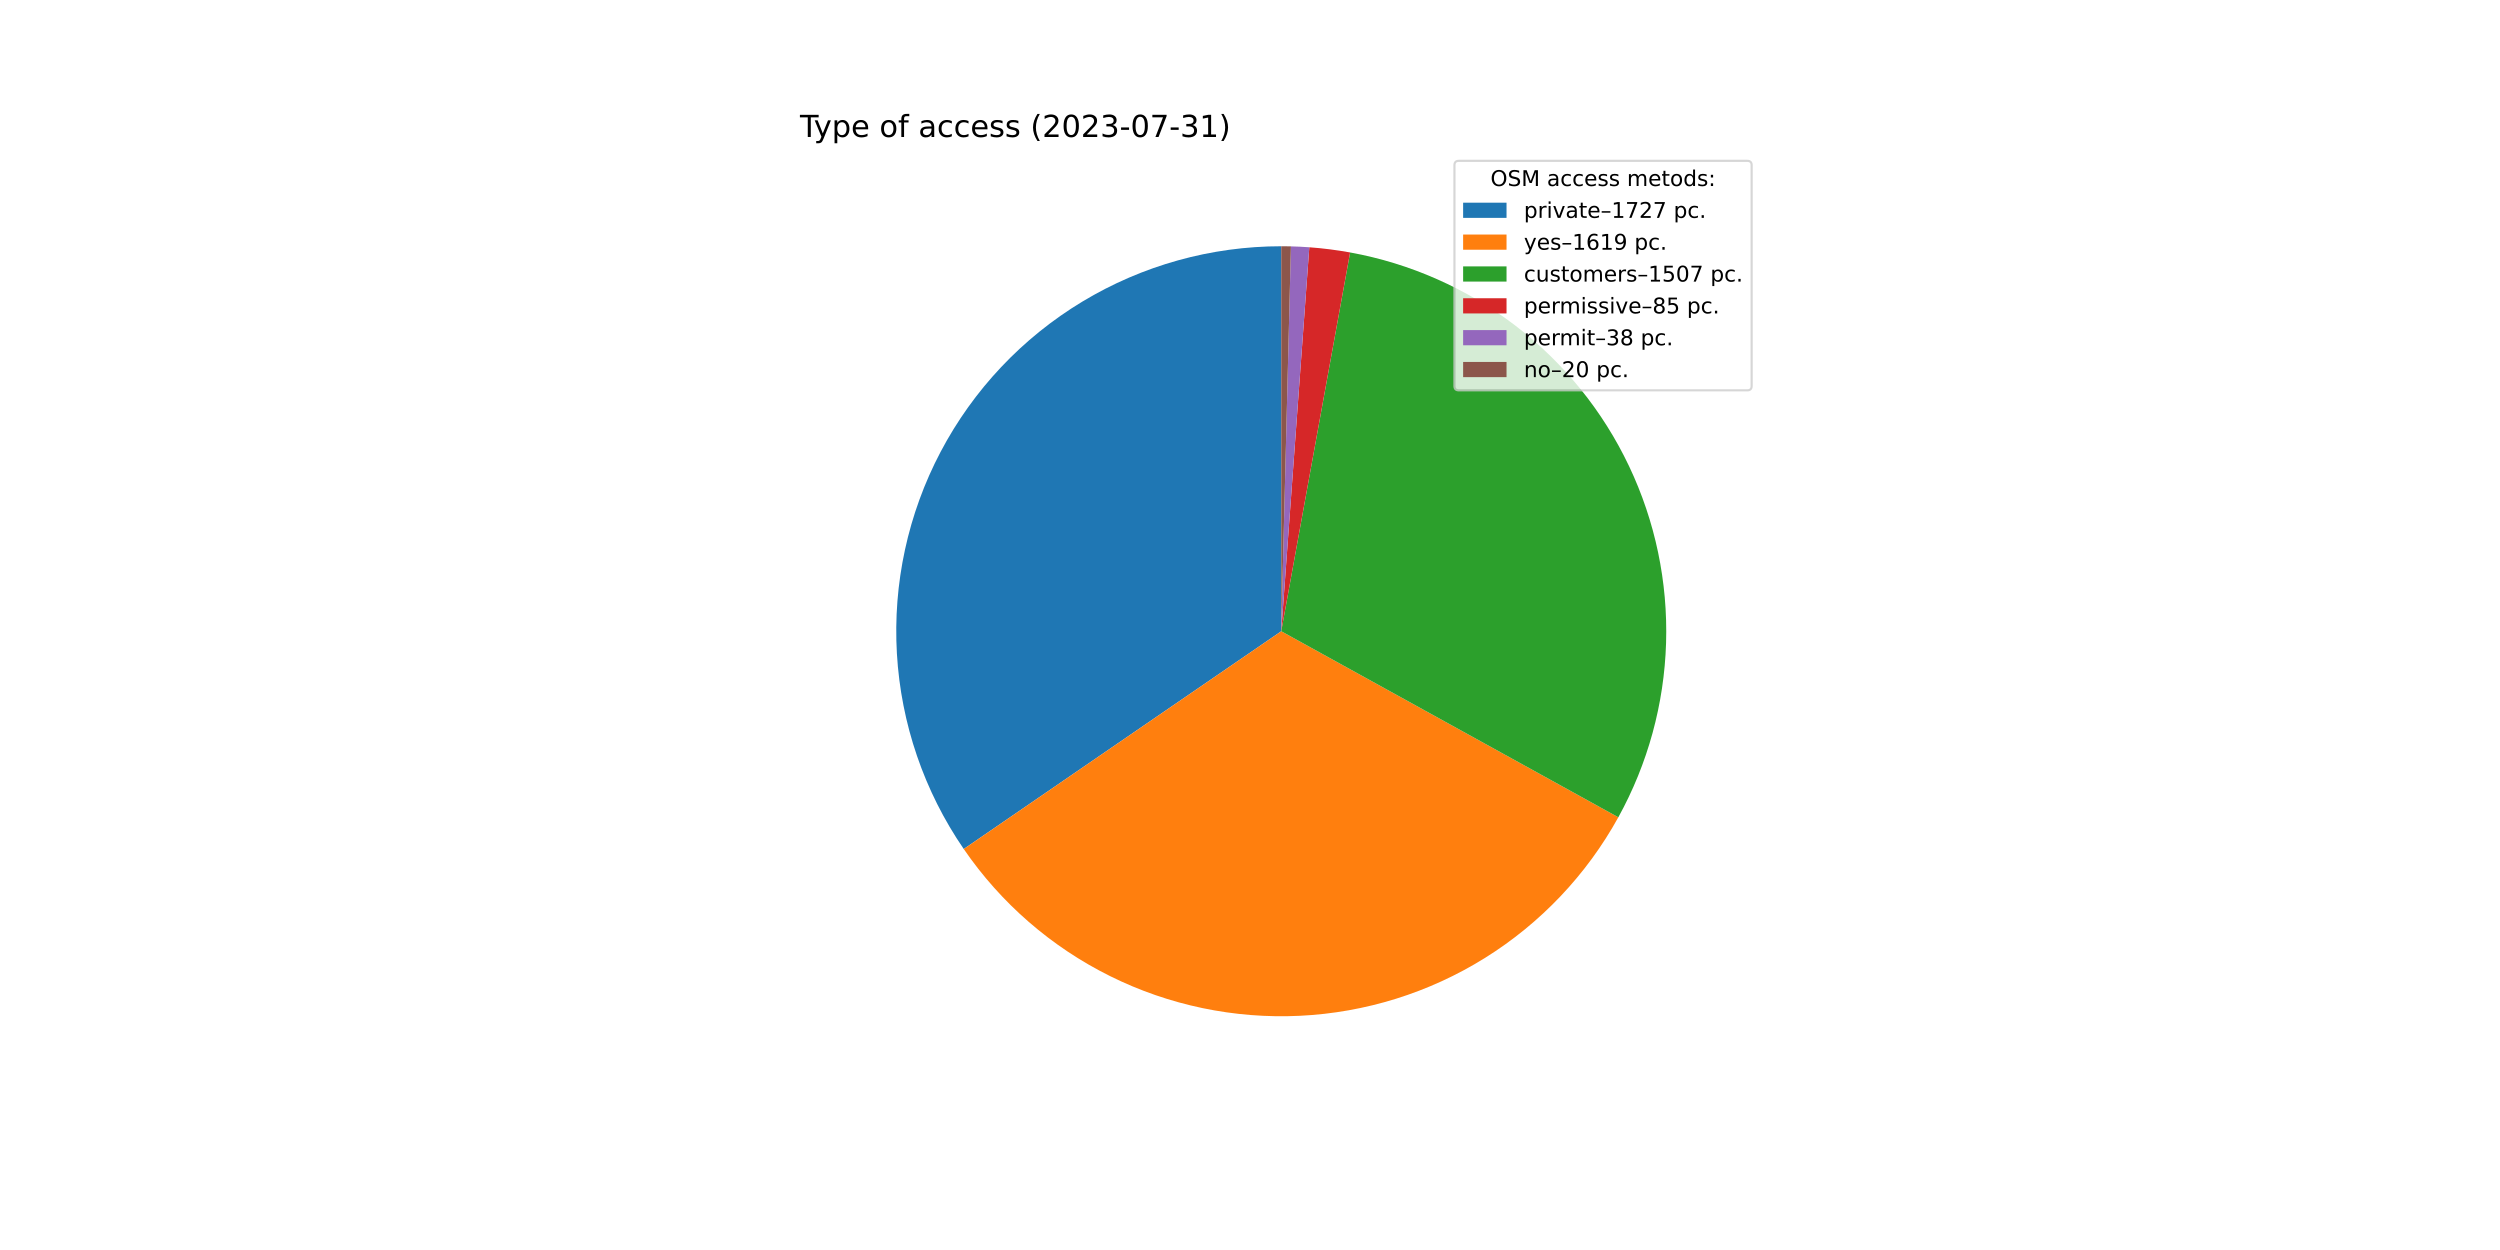
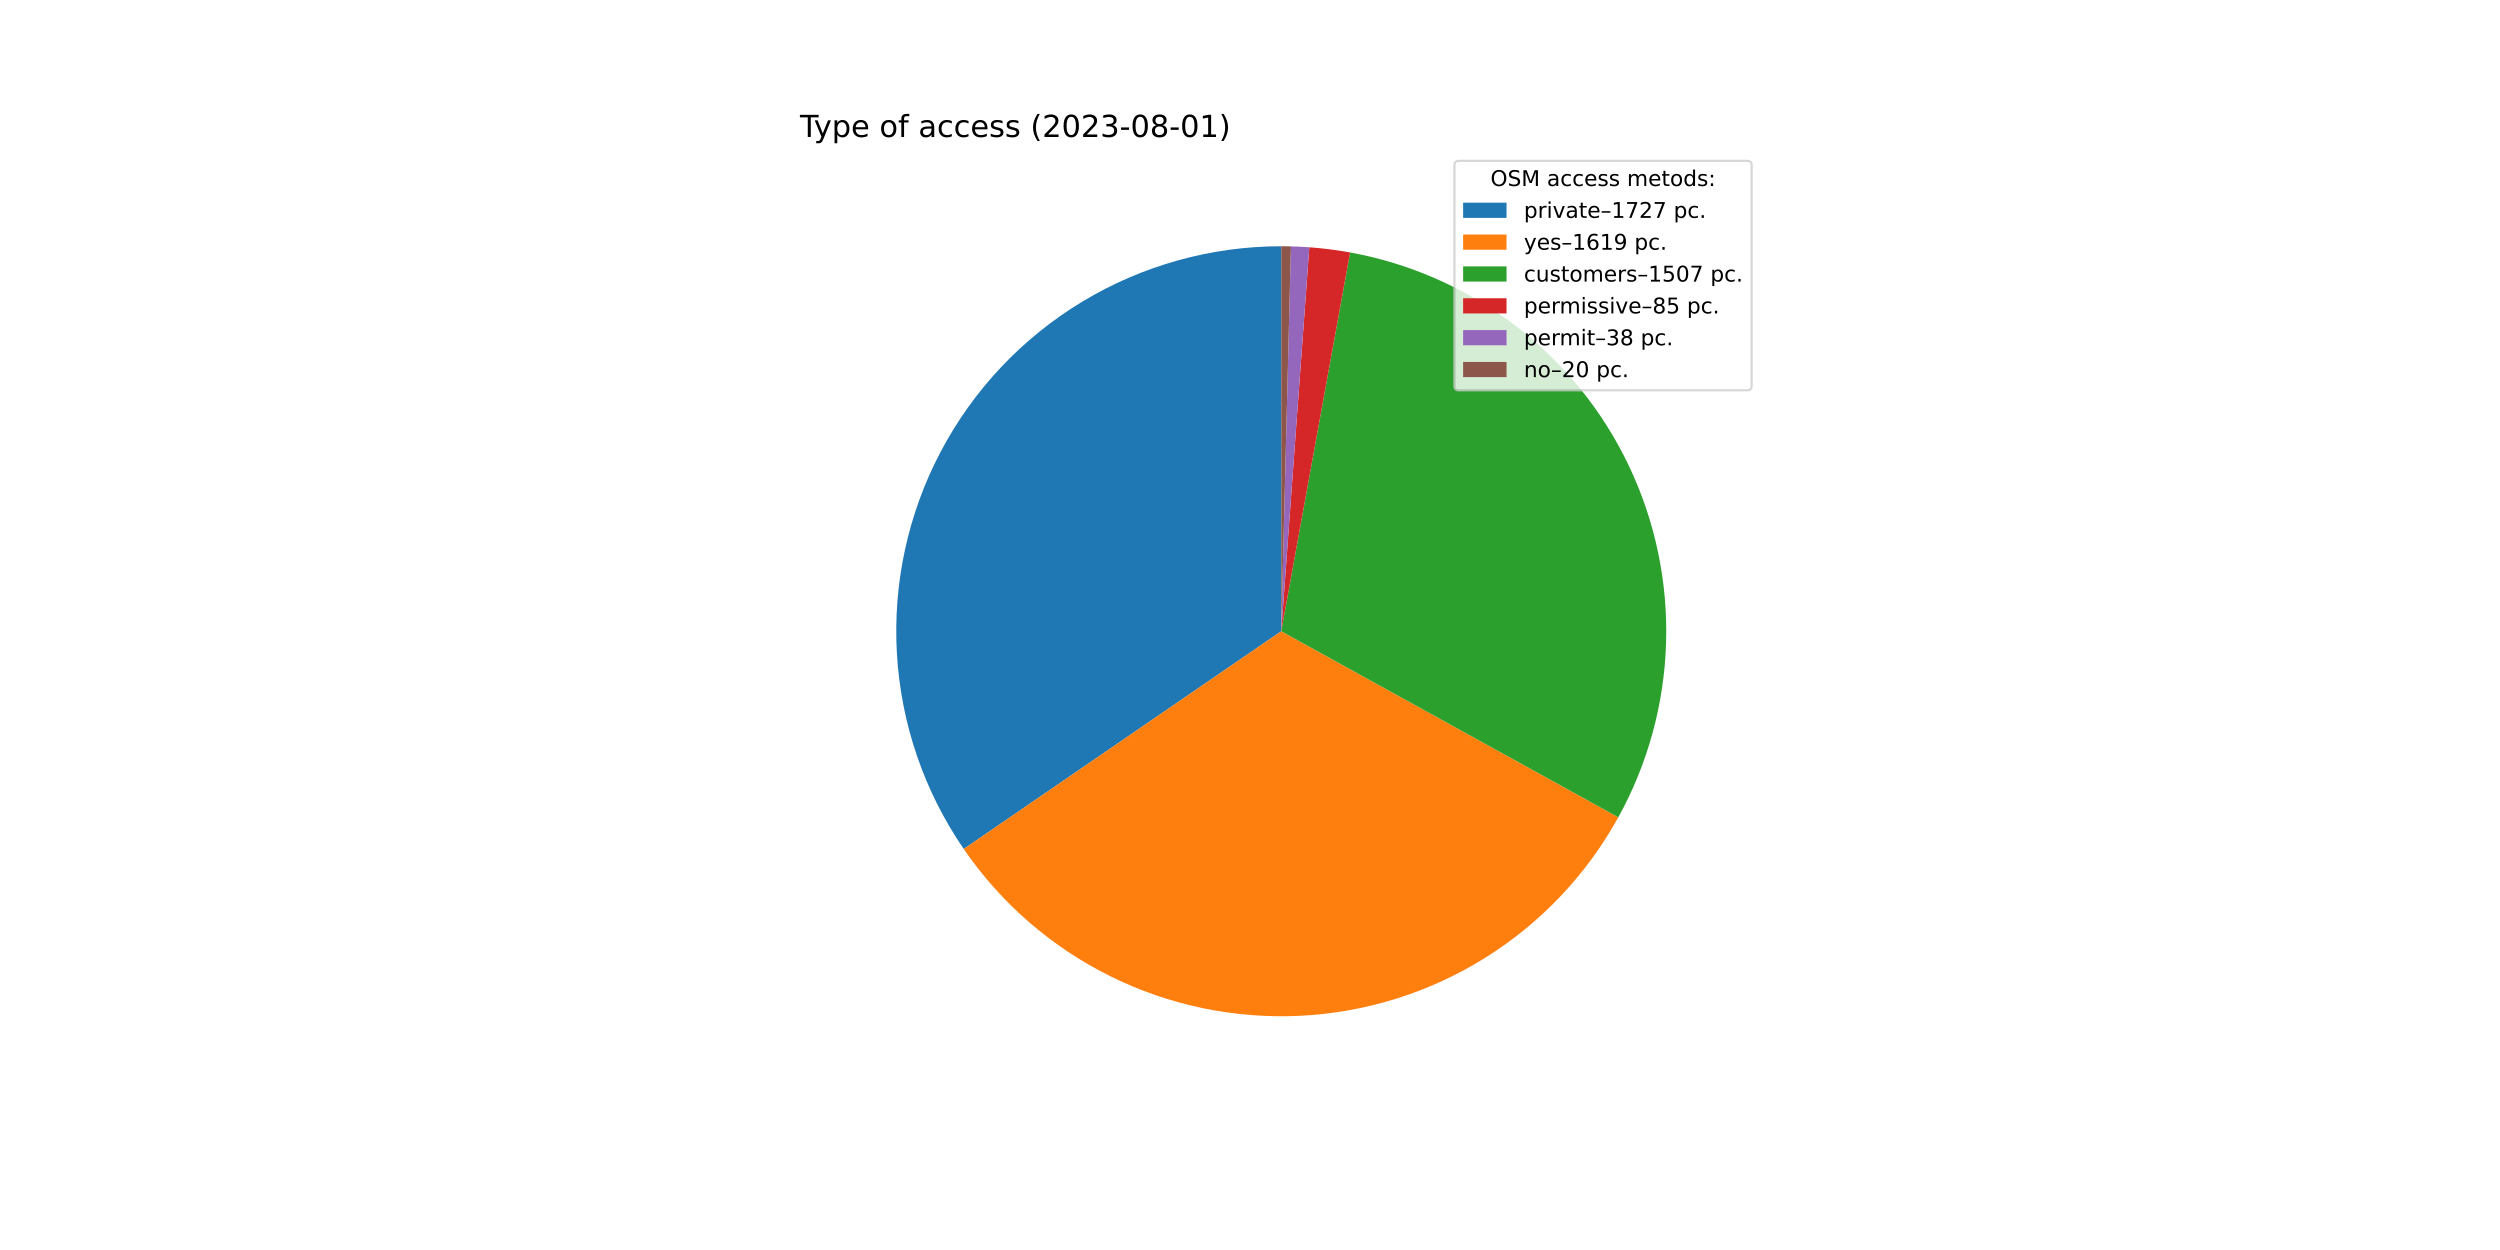
<svg xmlns="http://www.w3.org/2000/svg" xmlns:xlink="http://www.w3.org/1999/xlink" width="1152pt" height="576pt" viewBox="0 0 1152 576" version="1.1">
  <defs>
    <style type="text/css">*{stroke-linejoin: round; stroke-linecap: butt}</style>
  </defs>
  <g id="figure_1">
    <g id="patch_1">
      <path d="M 0 576  L 1152 576  L 1152 0  L 0 0  z " style="fill: #ffffff" />
    </g>
    <g id="axes_1">
      <g id="patch_2">
        <path d="M 590.4 113.472  C 558.094 113.472 526.393 122.296 498.734 138.989  C 471.075 155.681 448.493 179.616 433.437 208.199  C 418.381 236.782 411.414 268.942 413.292 301.193  C 415.17 333.445 425.822 364.579 444.094 391.221  L 590.4 290.88  L 590.4 113.472  z " style="fill: #1f77b4" />
      </g>
      <g id="patch_3">
        <path d="M 444.094 391.221  C 461.211 416.179 484.433 436.347 511.543 449.799  C 538.652 463.251 568.758 469.545 598.987 468.08  C 629.215 466.615 658.571 457.44 684.253 441.43  C 709.935 425.419 731.098 403.101 745.722 376.605  L 590.4 290.88  L 444.094 391.221  z " style="fill: #ff7f0e" />
      </g>
      <g id="patch_4">
        <path d="M 745.722 376.605  C 759.324 351.959 766.867 324.427 767.726 296.29  C 768.584 268.153 762.733 240.211 750.658 214.783  C 738.584 189.354 720.628 167.16 698.281 150.042  C 675.934 132.924 649.83 121.369 622.134 116.333  L 590.4 290.88  L 745.722 376.605  z " style="fill: #2ca02c" />
      </g>
      <g id="patch_5">
        <path d="M 622.134 116.333  C 619.024 115.768 615.899 115.286 612.763 114.887  C 609.628 114.489 606.482 114.174 603.329 113.944  L 590.4 290.88  L 622.134 116.333  z " style="fill: #d62728" />
      </g>
      <g id="patch_6">
        <path d="M 603.329 113.944  C 601.92 113.841 600.509 113.755 599.098 113.685  C 597.687 113.616 596.274 113.564 594.862 113.528  L 590.4 290.88  L 603.329 113.944  z " style="fill: #9467bd" />
      </g>
      <g id="patch_7">
        <path d="M 594.862 113.528  C 594.118 113.509 593.375 113.495 592.631 113.486  C 591.887 113.477 591.144 113.472 590.4 113.472  L 590.4 290.88  L 594.862 113.528  z " style="fill: #8c564b" />
      </g>
      <g id="matplotlib.axis_1" />
      <g id="matplotlib.axis_2" />
      <g id="text_1">
        <g transform="translate(368.64 63.12)scale(0.14 -0.14)">
          <defs>
            <path id="DejaVuSans-54" d="M -19 4666  L 3928 4666  L 3928 4134  L 2272 4134  L 2272 0  L 1638 0  L 1638 4134  L -19 4134  L -19 4666  z " transform="scale(0.015625)" />
            <path id="DejaVuSans-79" d="M 2059 -325  Q 1816 -950 1584 -1140  Q 1353 -1331 966 -1331  L 506 -1331  L 506 -850  L 844 -850  Q 1081 -850 1212 -737  Q 1344 -625 1503 -206  L 1606 56  L 191 3500  L 800 3500  L 1894 763  L 2988 3500  L 3597 3500  L 2059 -325  z " transform="scale(0.015625)" />
            <path id="DejaVuSans-70" d="M 1159 525  L 1159 -1331  L 581 -1331  L 581 3500  L 1159 3500  L 1159 2969  Q 1341 3281 1617 3432  Q 1894 3584 2278 3584  Q 2916 3584 3314 3078  Q 3713 2572 3713 1747  Q 3713 922 3314 415  Q 2916 -91 2278 -91  Q 1894 -91 1617 61  Q 1341 213 1159 525  z M 3116 1747  Q 3116 2381 2855 2742  Q 2594 3103 2138 3103  Q 1681 3103 1420 2742  Q 1159 2381 1159 1747  Q 1159 1113 1420 752  Q 1681 391 2138 391  Q 2594 391 2855 752  Q 3116 1113 3116 1747  z " transform="scale(0.015625)" />
            <path id="DejaVuSans-65" d="M 3597 1894  L 3597 1613  L 953 1613  Q 991 1019 1311 708  Q 1631 397 2203 397  Q 2534 397 2845 478  Q 3156 559 3463 722  L 3463 178  Q 3153 47 2828 -22  Q 2503 -91 2169 -91  Q 1331 -91 842 396  Q 353 884 353 1716  Q 353 2575 817 3079  Q 1281 3584 2069 3584  Q 2775 3584 3186 3129  Q 3597 2675 3597 1894  z M 3022 2063  Q 3016 2534 2758 2815  Q 2500 3097 2075 3097  Q 1594 3097 1305 2825  Q 1016 2553 972 2059  L 3022 2063  z " transform="scale(0.015625)" />
            <path id="DejaVuSans-20" transform="scale(0.015625)" />
            <path id="DejaVuSans-6f" d="M 1959 3097  Q 1497 3097 1228 2736  Q 959 2375 959 1747  Q 959 1119 1226 758  Q 1494 397 1959 397  Q 2419 397 2687 759  Q 2956 1122 2956 1747  Q 2956 2369 2687 2733  Q 2419 3097 1959 3097  z M 1959 3584  Q 2709 3584 3137 3096  Q 3566 2609 3566 1747  Q 3566 888 3137 398  Q 2709 -91 1959 -91  Q 1206 -91 779 398  Q 353 888 353 1747  Q 353 2609 779 3096  Q 1206 3584 1959 3584  z " transform="scale(0.015625)" />
            <path id="DejaVuSans-66" d="M 2375 4863  L 2375 4384  L 1825 4384  Q 1516 4384 1395 4259  Q 1275 4134 1275 3809  L 1275 3500  L 2222 3500  L 2222 3053  L 1275 3053  L 1275 0  L 697 0  L 697 3053  L 147 3053  L 147 3500  L 697 3500  L 697 3744  Q 697 4328 969 4595  Q 1241 4863 1831 4863  L 2375 4863  z " transform="scale(0.015625)" />
            <path id="DejaVuSans-61" d="M 2194 1759  Q 1497 1759 1228 1600  Q 959 1441 959 1056  Q 959 750 1161 570  Q 1363 391 1709 391  Q 2188 391 2477 730  Q 2766 1069 2766 1631  L 2766 1759  L 2194 1759  z M 3341 1997  L 3341 0  L 2766 0  L 2766 531  Q 2569 213 2275 61  Q 1981 -91 1556 -91  Q 1019 -91 701 211  Q 384 513 384 1019  Q 384 1609 779 1909  Q 1175 2209 1959 2209  L 2766 2209  L 2766 2266  Q 2766 2663 2505 2880  Q 2244 3097 1772 3097  Q 1472 3097 1187 3025  Q 903 2953 641 2809  L 641 3341  Q 956 3463 1253 3523  Q 1550 3584 1831 3584  Q 2591 3584 2966 3190  Q 3341 2797 3341 1997  z " transform="scale(0.015625)" />
            <path id="DejaVuSans-63" d="M 3122 3366  L 3122 2828  Q 2878 2963 2633 3030  Q 2388 3097 2138 3097  Q 1578 3097 1268 2742  Q 959 2388 959 1747  Q 959 1106 1268 751  Q 1578 397 2138 397  Q 2388 397 2633 464  Q 2878 531 3122 666  L 3122 134  Q 2881 22 2623 -34  Q 2366 -91 2075 -91  Q 1284 -91 818 406  Q 353 903 353 1747  Q 353 2603 823 3093  Q 1294 3584 2113 3584  Q 2378 3584 2631 3529  Q 2884 3475 3122 3366  z " transform="scale(0.015625)" />
            <path id="DejaVuSans-73" d="M 2834 3397  L 2834 2853  Q 2591 2978 2328 3040  Q 2066 3103 1784 3103  Q 1356 3103 1142 2972  Q 928 2841 928 2578  Q 928 2378 1081 2264  Q 1234 2150 1697 2047  L 1894 2003  Q 2506 1872 2764 1633  Q 3022 1394 3022 966  Q 3022 478 2636 193  Q 2250 -91 1575 -91  Q 1294 -91 989 -36  Q 684 19 347 128  L 347 722  Q 666 556 975 473  Q 1284 391 1588 391  Q 1994 391 2212 530  Q 2431 669 2431 922  Q 2431 1156 2273 1281  Q 2116 1406 1581 1522  L 1381 1569  Q 847 1681 609 1914  Q 372 2147 372 2553  Q 372 3047 722 3315  Q 1072 3584 1716 3584  Q 2034 3584 2315 3537  Q 2597 3491 2834 3397  z " transform="scale(0.015625)" />
            <path id="DejaVuSans-28" d="M 1984 4856  Q 1566 4138 1362 3434  Q 1159 2731 1159 2009  Q 1159 1288 1364 580  Q 1569 -128 1984 -844  L 1484 -844  Q 1016 -109 783 600  Q 550 1309 550 2009  Q 550 2706 781 3412  Q 1013 4119 1484 4856  L 1984 4856  z " transform="scale(0.015625)" />
            <path id="DejaVuSans-32" d="M 1228 531  L 3431 531  L 3431 0  L 469 0  L 469 531  Q 828 903 1448 1529  Q 2069 2156 2228 2338  Q 2531 2678 2651 2914  Q 2772 3150 2772 3378  Q 2772 3750 2511 3984  Q 2250 4219 1831 4219  Q 1534 4219 1204 4116  Q 875 4013 500 3803  L 500 4441  Q 881 4594 1212 4672  Q 1544 4750 1819 4750  Q 2544 4750 2975 4387  Q 3406 4025 3406 3419  Q 3406 3131 3298 2873  Q 3191 2616 2906 2266  Q 2828 2175 2409 1742  Q 1991 1309 1228 531  z " transform="scale(0.015625)" />
            <path id="DejaVuSans-30" d="M 2034 4250  Q 1547 4250 1301 3770  Q 1056 3291 1056 2328  Q 1056 1369 1301 889  Q 1547 409 2034 409  Q 2525 409 2770 889  Q 3016 1369 3016 2328  Q 3016 3291 2770 3770  Q 2525 4250 2034 4250  z M 2034 4750  Q 2819 4750 3233 4129  Q 3647 3509 3647 2328  Q 3647 1150 3233 529  Q 2819 -91 2034 -91  Q 1250 -91 836 529  Q 422 1150 422 2328  Q 422 3509 836 4129  Q 1250 4750 2034 4750  z " transform="scale(0.015625)" />
            <path id="DejaVuSans-33" d="M 2597 2516  Q 3050 2419 3304 2112  Q 3559 1806 3559 1356  Q 3559 666 3084 287  Q 2609 -91 1734 -91  Q 1441 -91 1130 -33  Q 819 25 488 141  L 488 750  Q 750 597 1062 519  Q 1375 441 1716 441  Q 2309 441 2620 675  Q 2931 909 2931 1356  Q 2931 1769 2642 2001  Q 2353 2234 1838 2234  L 1294 2234  L 1294 2753  L 1863 2753  Q 2328 2753 2575 2939  Q 2822 3125 2822 3475  Q 2822 3834 2567 4026  Q 2313 4219 1838 4219  Q 1578 4219 1281 4162  Q 984 4106 628 3988  L 628 4550  Q 988 4650 1302 4700  Q 1616 4750 1894 4750  Q 2613 4750 3031 4423  Q 3450 4097 3450 3541  Q 3450 3153 3228 2886  Q 3006 2619 2597 2516  z " transform="scale(0.015625)" />
            <path id="DejaVuSans-2d" d="M 313 2009  L 1997 2009  L 1997 1497  L 313 1497  L 313 2009  z " transform="scale(0.015625)" />
-             <path id="DejaVuSans-37" d="M 525 4666  L 3525 4666  L 3525 4397  L 1831 0  L 1172 0  L 2766 4134  L 525 4134  L 525 4666  z " transform="scale(0.015625)" />
+             <path id="DejaVuSans-38" d="M 2034 2216  Q 1584 2216 1326 1975  Q 1069 1734 1069 1313  Q 1069 891 1326 650  Q 1584 409 2034 409  Q 2484 409 2743 651  Q 3003 894 3003 1313  Q 3003 1734 2745 1975  Q 2488 2216 2034 2216  z M 1403 2484  Q 997 2584 770 2862  Q 544 3141 544 3541  Q 544 4100 942 4425  Q 1341 4750 2034 4750  Q 2731 4750 3128 4425  Q 3525 4100 3525 3541  Q 3525 3141 3298 2862  Q 3072 2584 2669 2484  Q 3125 2378 3379 2068  Q 3634 1759 3634 1313  Q 3634 634 3220 271  Q 2806 -91 2034 -91  Q 1263 -91 848 271  Q 434 634 434 1313  Q 434 1759 690 2068  Q 947 2378 1403 2484  z M 1172 3481  Q 1172 3119 1398 2916  Q 1625 2713 2034 2713  Q 2441 2713 2670 2916  Q 2900 3119 2900 3481  Q 2900 3844 2670 4047  Q 2441 4250 2034 4250  Q 1625 4250 1398 4047  Q 1172 3844 1172 3481  z " transform="scale(0.015625)" />
            <path id="DejaVuSans-31" d="M 794 531  L 1825 531  L 1825 4091  L 703 3866  L 703 4441  L 1819 4666  L 2450 4666  L 2450 531  L 3481 531  L 3481 0  L 794 0  L 794 531  z " transform="scale(0.015625)" />
            <path id="DejaVuSans-29" d="M 513 4856  L 1013 4856  Q 1481 4119 1714 3412  Q 1947 2706 1947 2009  Q 1947 1309 1714 600  Q 1481 -109 1013 -844  L 513 -844  Q 928 -128 1133 580  Q 1338 1288 1338 2009  Q 1338 2731 1133 3434  Q 928 4138 513 4856  z " transform="scale(0.015625)" />
          </defs>
          <use xlink:href="#DejaVuSans-54" />
          <use xlink:href="#DejaVuSans-79" x="45.459" />
          <use xlink:href="#DejaVuSans-70" x="104.639" />
          <use xlink:href="#DejaVuSans-65" x="168.115" />
          <use xlink:href="#DejaVuSans-20" x="229.639" />
          <use xlink:href="#DejaVuSans-6f" x="261.426" />
          <use xlink:href="#DejaVuSans-66" x="322.607" />
          <use xlink:href="#DejaVuSans-20" x="357.812" />
          <use xlink:href="#DejaVuSans-61" x="389.6" />
          <use xlink:href="#DejaVuSans-63" x="450.879" />
          <use xlink:href="#DejaVuSans-63" x="505.859" />
          <use xlink:href="#DejaVuSans-65" x="560.84" />
          <use xlink:href="#DejaVuSans-73" x="622.363" />
          <use xlink:href="#DejaVuSans-73" x="674.463" />
          <use xlink:href="#DejaVuSans-20" x="726.562" />
          <use xlink:href="#DejaVuSans-28" x="758.35" />
          <use xlink:href="#DejaVuSans-32" x="797.363" />
          <use xlink:href="#DejaVuSans-30" x="860.986" />
          <use xlink:href="#DejaVuSans-32" x="924.609" />
          <use xlink:href="#DejaVuSans-33" x="988.232" />
          <use xlink:href="#DejaVuSans-2d" x="1051.855" />
          <use xlink:href="#DejaVuSans-30" x="1087.939" />
-           <use xlink:href="#DejaVuSans-37" x="1151.562" />
+           <use xlink:href="#DejaVuSans-38" x="1151.562" />
          <use xlink:href="#DejaVuSans-2d" x="1215.186" />
-           <use xlink:href="#DejaVuSans-33" x="1251.27" />
+           <use xlink:href="#DejaVuSans-30" x="1251.27" />
          <use xlink:href="#DejaVuSans-31" x="1314.893" />
          <use xlink:href="#DejaVuSans-29" x="1378.516" />
        </g>
      </g>
      <g id="legend_1">
        <g id="patch_8">
          <path d="M 672.208 179.867  L 805.16 179.867  Q 807.16 179.867 807.16 177.867  L 807.16 76.12  Q 807.16 74.12 805.16 74.12  L 672.208 74.12  Q 670.208 74.12 670.208 76.12  L 670.208 177.867  Q 670.208 179.867 672.208 179.867  z " style="fill: #ffffff; opacity: 0.8; stroke: #cccccc; stroke-linejoin: miter" />
        </g>
        <g id="text_2">
          <g transform="translate(686.8038 85.71844)scale(0.1 -0.1)">
            <defs>
              <path id="DejaVuSans-4f" d="M 2522 4238  Q 1834 4238 1429 3725  Q 1025 3213 1025 2328  Q 1025 1447 1429 934  Q 1834 422 2522 422  Q 3209 422 3611 934  Q 4013 1447 4013 2328  Q 4013 3213 3611 3725  Q 3209 4238 2522 4238  z M 2522 4750  Q 3503 4750 4090 4092  Q 4678 3434 4678 2328  Q 4678 1225 4090 567  Q 3503 -91 2522 -91  Q 1538 -91 948 565  Q 359 1222 359 2328  Q 359 3434 948 4092  Q 1538 4750 2522 4750  z " transform="scale(0.015625)" />
              <path id="DejaVuSans-53" d="M 3425 4513  L 3425 3897  Q 3066 4069 2747 4153  Q 2428 4238 2131 4238  Q 1616 4238 1336 4038  Q 1056 3838 1056 3469  Q 1056 3159 1242 3001  Q 1428 2844 1947 2747  L 2328 2669  Q 3034 2534 3370 2195  Q 3706 1856 3706 1288  Q 3706 609 3251 259  Q 2797 -91 1919 -91  Q 1588 -91 1214 -16  Q 841 59 441 206  L 441 856  Q 825 641 1194 531  Q 1563 422 1919 422  Q 2459 422 2753 634  Q 3047 847 3047 1241  Q 3047 1584 2836 1778  Q 2625 1972 2144 2069  L 1759 2144  Q 1053 2284 737 2584  Q 422 2884 422 3419  Q 422 4038 858 4394  Q 1294 4750 2059 4750  Q 2388 4750 2728 4690  Q 3069 4631 3425 4513  z " transform="scale(0.015625)" />
              <path id="DejaVuSans-4d" d="M 628 4666  L 1569 4666  L 2759 1491  L 3956 4666  L 4897 4666  L 4897 0  L 4281 0  L 4281 4097  L 3078 897  L 2444 897  L 1241 4097  L 1241 0  L 628 0  L 628 4666  z " transform="scale(0.015625)" />
              <path id="DejaVuSans-6d" d="M 3328 2828  Q 3544 3216 3844 3400  Q 4144 3584 4550 3584  Q 5097 3584 5394 3201  Q 5691 2819 5691 2113  L 5691 0  L 5113 0  L 5113 2094  Q 5113 2597 4934 2840  Q 4756 3084 4391 3084  Q 3944 3084 3684 2787  Q 3425 2491 3425 1978  L 3425 0  L 2847 0  L 2847 2094  Q 2847 2600 2669 2842  Q 2491 3084 2119 3084  Q 1678 3084 1418 2786  Q 1159 2488 1159 1978  L 1159 0  L 581 0  L 581 3500  L 1159 3500  L 1159 2956  Q 1356 3278 1631 3431  Q 1906 3584 2284 3584  Q 2666 3584 2933 3390  Q 3200 3197 3328 2828  z " transform="scale(0.015625)" />
              <path id="DejaVuSans-74" d="M 1172 4494  L 1172 3500  L 2356 3500  L 2356 3053  L 1172 3053  L 1172 1153  Q 1172 725 1289 603  Q 1406 481 1766 481  L 2356 481  L 2356 0  L 1766 0  Q 1100 0 847 248  Q 594 497 594 1153  L 594 3053  L 172 3053  L 172 3500  L 594 3500  L 594 4494  L 1172 4494  z " transform="scale(0.015625)" />
              <path id="DejaVuSans-64" d="M 2906 2969  L 2906 4863  L 3481 4863  L 3481 0  L 2906 0  L 2906 525  Q 2725 213 2448 61  Q 2172 -91 1784 -91  Q 1150 -91 751 415  Q 353 922 353 1747  Q 353 2572 751 3078  Q 1150 3584 1784 3584  Q 2172 3584 2448 3432  Q 2725 3281 2906 2969  z M 947 1747  Q 947 1113 1208 752  Q 1469 391 1925 391  Q 2381 391 2643 752  Q 2906 1113 2906 1747  Q 2906 2381 2643 2742  Q 2381 3103 1925 3103  Q 1469 3103 1208 2742  Q 947 2381 947 1747  z " transform="scale(0.015625)" />
              <path id="DejaVuSans-3a" d="M 750 794  L 1409 794  L 1409 0  L 750 0  L 750 794  z M 750 3309  L 1409 3309  L 1409 2516  L 750 2516  L 750 3309  z " transform="scale(0.015625)" />
            </defs>
            <use xlink:href="#DejaVuSans-4f" />
            <use xlink:href="#DejaVuSans-53" x="78.711" />
            <use xlink:href="#DejaVuSans-4d" x="142.188" />
            <use xlink:href="#DejaVuSans-20" x="228.467" />
            <use xlink:href="#DejaVuSans-61" x="260.254" />
            <use xlink:href="#DejaVuSans-63" x="321.533" />
            <use xlink:href="#DejaVuSans-63" x="376.514" />
            <use xlink:href="#DejaVuSans-65" x="431.494" />
            <use xlink:href="#DejaVuSans-73" x="493.018" />
            <use xlink:href="#DejaVuSans-73" x="545.117" />
            <use xlink:href="#DejaVuSans-20" x="597.217" />
            <use xlink:href="#DejaVuSans-6d" x="629.004" />
            <use xlink:href="#DejaVuSans-65" x="726.416" />
            <use xlink:href="#DejaVuSans-74" x="787.939" />
            <use xlink:href="#DejaVuSans-6f" x="827.148" />
            <use xlink:href="#DejaVuSans-64" x="888.33" />
            <use xlink:href="#DejaVuSans-73" x="951.807" />
            <use xlink:href="#DejaVuSans-3a" x="1003.906" />
          </g>
        </g>
        <g id="patch_9">
          <path d="M 674.208 100.397  L 694.208 100.397  L 694.208 93.397  L 674.208 93.397  z " style="fill: #1f77b4" />
        </g>
        <g id="text_3">
          <g transform="translate(702.2084 100.3966)scale(0.1 -0.1)">
            <defs>
              <path id="DejaVuSans-72" d="M 2631 2963  Q 2534 3019 2420 3045  Q 2306 3072 2169 3072  Q 1681 3072 1420 2755  Q 1159 2438 1159 1844  L 1159 0  L 581 0  L 581 3500  L 1159 3500  L 1159 2956  Q 1341 3275 1631 3429  Q 1922 3584 2338 3584  Q 2397 3584 2469 3576  Q 2541 3569 2628 3553  L 2631 2963  z " transform="scale(0.015625)" />
              <path id="DejaVuSans-69" d="M 603 3500  L 1178 3500  L 1178 0  L 603 0  L 603 3500  z M 603 4863  L 1178 4863  L 1178 4134  L 603 4134  L 603 4863  z " transform="scale(0.015625)" />
              <path id="DejaVuSans-76" d="M 191 3500  L 800 3500  L 1894 563  L 2988 3500  L 3597 3500  L 2284 0  L 1503 0  L 191 3500  z " transform="scale(0.015625)" />
              <path id="DejaVuSans-2013" d="M 313 1978  L 2888 1978  L 2888 1528  L 313 1528  L 313 1978  z " transform="scale(0.015625)" />
+               <path id="DejaVuSans-37" d="M 525 4666  L 3525 4666  L 3525 4397  L 1831 0  L 1172 0  L 2766 4134  L 525 4134  L 525 4666  z " transform="scale(0.015625)" />
              <path id="DejaVuSans-2e" d="M 684 794  L 1344 794  L 1344 0  L 684 0  L 684 794  z " transform="scale(0.015625)" />
            </defs>
            <use xlink:href="#DejaVuSans-70" />
            <use xlink:href="#DejaVuSans-72" x="63.477" />
            <use xlink:href="#DejaVuSans-69" x="104.59" />
            <use xlink:href="#DejaVuSans-76" x="132.373" />
            <use xlink:href="#DejaVuSans-61" x="191.553" />
            <use xlink:href="#DejaVuSans-74" x="252.832" />
            <use xlink:href="#DejaVuSans-65" x="292.041" />
            <use xlink:href="#DejaVuSans-2013" x="353.564" />
            <use xlink:href="#DejaVuSans-31" x="403.564" />
            <use xlink:href="#DejaVuSans-37" x="467.188" />
            <use xlink:href="#DejaVuSans-32" x="530.811" />
            <use xlink:href="#DejaVuSans-37" x="594.434" />
            <use xlink:href="#DejaVuSans-20" x="658.057" />
            <use xlink:href="#DejaVuSans-70" x="689.844" />
            <use xlink:href="#DejaVuSans-63" x="753.32" />
            <use xlink:href="#DejaVuSans-2e" x="808.301" />
          </g>
        </g>
        <g id="patch_10">
          <path d="M 674.208 115.075  L 694.208 115.075  L 694.208 108.075  L 674.208 108.075  z " style="fill: #ff7f0e" />
        </g>
        <g id="text_4">
          <g transform="translate(702.2084 115.0747)scale(0.1 -0.1)">
            <defs>
              <path id="DejaVuSans-36" d="M 2113 2584  Q 1688 2584 1439 2293  Q 1191 2003 1191 1497  Q 1191 994 1439 701  Q 1688 409 2113 409  Q 2538 409 2786 701  Q 3034 994 3034 1497  Q 3034 2003 2786 2293  Q 2538 2584 2113 2584  z M 3366 4563  L 3366 3988  Q 3128 4100 2886 4159  Q 2644 4219 2406 4219  Q 1781 4219 1451 3797  Q 1122 3375 1075 2522  Q 1259 2794 1537 2939  Q 1816 3084 2150 3084  Q 2853 3084 3261 2657  Q 3669 2231 3669 1497  Q 3669 778 3244 343  Q 2819 -91 2113 -91  Q 1303 -91 875 529  Q 447 1150 447 2328  Q 447 3434 972 4092  Q 1497 4750 2381 4750  Q 2619 4750 2861 4703  Q 3103 4656 3366 4563  z " transform="scale(0.015625)" />
              <path id="DejaVuSans-39" d="M 703 97  L 703 672  Q 941 559 1184 500  Q 1428 441 1663 441  Q 2288 441 2617 861  Q 2947 1281 2994 2138  Q 2813 1869 2534 1725  Q 2256 1581 1919 1581  Q 1219 1581 811 2004  Q 403 2428 403 3163  Q 403 3881 828 4315  Q 1253 4750 1959 4750  Q 2769 4750 3195 4129  Q 3622 3509 3622 2328  Q 3622 1225 3098 567  Q 2575 -91 1691 -91  Q 1453 -91 1209 -44  Q 966 3 703 97  z M 1959 2075  Q 2384 2075 2632 2365  Q 2881 2656 2881 3163  Q 2881 3666 2632 3958  Q 2384 4250 1959 4250  Q 1534 4250 1286 3958  Q 1038 3666 1038 3163  Q 1038 2656 1286 2365  Q 1534 2075 1959 2075  z " transform="scale(0.015625)" />
            </defs>
            <use xlink:href="#DejaVuSans-79" />
            <use xlink:href="#DejaVuSans-65" x="59.18" />
            <use xlink:href="#DejaVuSans-73" x="120.703" />
            <use xlink:href="#DejaVuSans-2013" x="172.803" />
            <use xlink:href="#DejaVuSans-31" x="222.803" />
            <use xlink:href="#DejaVuSans-36" x="286.426" />
            <use xlink:href="#DejaVuSans-31" x="350.049" />
            <use xlink:href="#DejaVuSans-39" x="413.672" />
            <use xlink:href="#DejaVuSans-20" x="477.295" />
            <use xlink:href="#DejaVuSans-70" x="509.082" />
            <use xlink:href="#DejaVuSans-63" x="572.559" />
            <use xlink:href="#DejaVuSans-2e" x="627.539" />
          </g>
        </g>
        <g id="patch_11">
          <path d="M 674.208 129.753  L 694.208 129.753  L 694.208 122.753  L 674.208 122.753  z " style="fill: #2ca02c" />
        </g>
        <g id="text_5">
          <g transform="translate(702.2084 129.7528)scale(0.1 -0.1)">
            <defs>
              <path id="DejaVuSans-75" d="M 544 1381  L 544 3500  L 1119 3500  L 1119 1403  Q 1119 906 1312 657  Q 1506 409 1894 409  Q 2359 409 2629 706  Q 2900 1003 2900 1516  L 2900 3500  L 3475 3500  L 3475 0  L 2900 0  L 2900 538  Q 2691 219 2414 64  Q 2138 -91 1772 -91  Q 1169 -91 856 284  Q 544 659 544 1381  z M 1991 3584  L 1991 3584  z " transform="scale(0.015625)" />
              <path id="DejaVuSans-35" d="M 691 4666  L 3169 4666  L 3169 4134  L 1269 4134  L 1269 2991  Q 1406 3038 1543 3061  Q 1681 3084 1819 3084  Q 2600 3084 3056 2656  Q 3513 2228 3513 1497  Q 3513 744 3044 326  Q 2575 -91 1722 -91  Q 1428 -91 1123 -41  Q 819 9 494 109  L 494 744  Q 775 591 1075 516  Q 1375 441 1709 441  Q 2250 441 2565 725  Q 2881 1009 2881 1497  Q 2881 1984 2565 2268  Q 2250 2553 1709 2553  Q 1456 2553 1204 2497  Q 953 2441 691 2322  L 691 4666  z " transform="scale(0.015625)" />
            </defs>
            <use xlink:href="#DejaVuSans-63" />
            <use xlink:href="#DejaVuSans-75" x="54.98" />
            <use xlink:href="#DejaVuSans-73" x="118.359" />
            <use xlink:href="#DejaVuSans-74" x="170.459" />
            <use xlink:href="#DejaVuSans-6f" x="209.668" />
            <use xlink:href="#DejaVuSans-6d" x="270.85" />
            <use xlink:href="#DejaVuSans-65" x="368.262" />
            <use xlink:href="#DejaVuSans-72" x="429.785" />
            <use xlink:href="#DejaVuSans-73" x="470.898" />
            <use xlink:href="#DejaVuSans-2013" x="522.998" />
            <use xlink:href="#DejaVuSans-31" x="572.998" />
            <use xlink:href="#DejaVuSans-35" x="636.621" />
            <use xlink:href="#DejaVuSans-30" x="700.244" />
            <use xlink:href="#DejaVuSans-37" x="763.867" />
            <use xlink:href="#DejaVuSans-20" x="827.49" />
            <use xlink:href="#DejaVuSans-70" x="859.277" />
            <use xlink:href="#DejaVuSans-63" x="922.754" />
            <use xlink:href="#DejaVuSans-2e" x="977.734" />
          </g>
        </g>
        <g id="patch_12">
          <path d="M 674.208 144.431  L 694.208 144.431  L 694.208 137.431  L 674.208 137.431  z " style="fill: #d62728" />
        </g>
        <g id="text_6">
          <g transform="translate(702.2084 144.4309)scale(0.1 -0.1)">
-             <defs>
-               <path id="DejaVuSans-38" d="M 2034 2216  Q 1584 2216 1326 1975  Q 1069 1734 1069 1313  Q 1069 891 1326 650  Q 1584 409 2034 409  Q 2484 409 2743 651  Q 3003 894 3003 1313  Q 3003 1734 2745 1975  Q 2488 2216 2034 2216  z M 1403 2484  Q 997 2584 770 2862  Q 544 3141 544 3541  Q 544 4100 942 4425  Q 1341 4750 2034 4750  Q 2731 4750 3128 4425  Q 3525 4100 3525 3541  Q 3525 3141 3298 2862  Q 3072 2584 2669 2484  Q 3125 2378 3379 2068  Q 3634 1759 3634 1313  Q 3634 634 3220 271  Q 2806 -91 2034 -91  Q 1263 -91 848 271  Q 434 634 434 1313  Q 434 1759 690 2068  Q 947 2378 1403 2484  z M 1172 3481  Q 1172 3119 1398 2916  Q 1625 2713 2034 2713  Q 2441 2713 2670 2916  Q 2900 3119 2900 3481  Q 2900 3844 2670 4047  Q 2441 4250 2034 4250  Q 1625 4250 1398 4047  Q 1172 3844 1172 3481  z " transform="scale(0.015625)" />
-             </defs>
            <use xlink:href="#DejaVuSans-70" />
            <use xlink:href="#DejaVuSans-65" x="63.477" />
            <use xlink:href="#DejaVuSans-72" x="125" />
            <use xlink:href="#DejaVuSans-6d" x="164.363" />
            <use xlink:href="#DejaVuSans-69" x="261.775" />
            <use xlink:href="#DejaVuSans-73" x="289.559" />
            <use xlink:href="#DejaVuSans-73" x="341.658" />
            <use xlink:href="#DejaVuSans-69" x="393.758" />
            <use xlink:href="#DejaVuSans-76" x="421.541" />
            <use xlink:href="#DejaVuSans-65" x="480.721" />
            <use xlink:href="#DejaVuSans-2013" x="542.244" />
            <use xlink:href="#DejaVuSans-38" x="592.244" />
            <use xlink:href="#DejaVuSans-35" x="655.867" />
            <use xlink:href="#DejaVuSans-20" x="719.49" />
            <use xlink:href="#DejaVuSans-70" x="751.277" />
            <use xlink:href="#DejaVuSans-63" x="814.754" />
            <use xlink:href="#DejaVuSans-2e" x="869.734" />
          </g>
        </g>
        <g id="patch_13">
          <path d="M 674.208 159.109  L 694.208 159.109  L 694.208 152.109  L 674.208 152.109  z " style="fill: #9467bd" />
        </g>
        <g id="text_7">
          <g transform="translate(702.2084 159.1091)scale(0.1 -0.1)">
            <use xlink:href="#DejaVuSans-70" />
            <use xlink:href="#DejaVuSans-65" x="63.477" />
            <use xlink:href="#DejaVuSans-72" x="125" />
            <use xlink:href="#DejaVuSans-6d" x="164.363" />
            <use xlink:href="#DejaVuSans-69" x="261.775" />
            <use xlink:href="#DejaVuSans-74" x="289.559" />
            <use xlink:href="#DejaVuSans-2013" x="328.768" />
            <use xlink:href="#DejaVuSans-33" x="378.768" />
            <use xlink:href="#DejaVuSans-38" x="442.391" />
            <use xlink:href="#DejaVuSans-20" x="506.014" />
            <use xlink:href="#DejaVuSans-70" x="537.801" />
            <use xlink:href="#DejaVuSans-63" x="601.277" />
            <use xlink:href="#DejaVuSans-2e" x="656.258" />
          </g>
        </g>
        <g id="patch_14">
          <path d="M 674.208 173.787  L 694.208 173.787  L 694.208 166.787  L 674.208 166.787  z " style="fill: #8c564b" />
        </g>
        <g id="text_8">
          <g transform="translate(702.2084 173.7872)scale(0.1 -0.1)">
            <defs>
              <path id="DejaVuSans-6e" d="M 3513 2113  L 3513 0  L 2938 0  L 2938 2094  Q 2938 2591 2744 2837  Q 2550 3084 2163 3084  Q 1697 3084 1428 2787  Q 1159 2491 1159 1978  L 1159 0  L 581 0  L 581 3500  L 1159 3500  L 1159 2956  Q 1366 3272 1645 3428  Q 1925 3584 2291 3584  Q 2894 3584 3203 3211  Q 3513 2838 3513 2113  z " transform="scale(0.015625)" />
            </defs>
            <use xlink:href="#DejaVuSans-6e" />
            <use xlink:href="#DejaVuSans-6f" x="63.379" />
            <use xlink:href="#DejaVuSans-2013" x="124.561" />
            <use xlink:href="#DejaVuSans-32" x="174.561" />
            <use xlink:href="#DejaVuSans-30" x="238.184" />
            <use xlink:href="#DejaVuSans-20" x="301.807" />
            <use xlink:href="#DejaVuSans-70" x="333.594" />
            <use xlink:href="#DejaVuSans-63" x="397.07" />
            <use xlink:href="#DejaVuSans-2e" x="452.051" />
          </g>
        </g>
      </g>
    </g>
  </g>
</svg>
